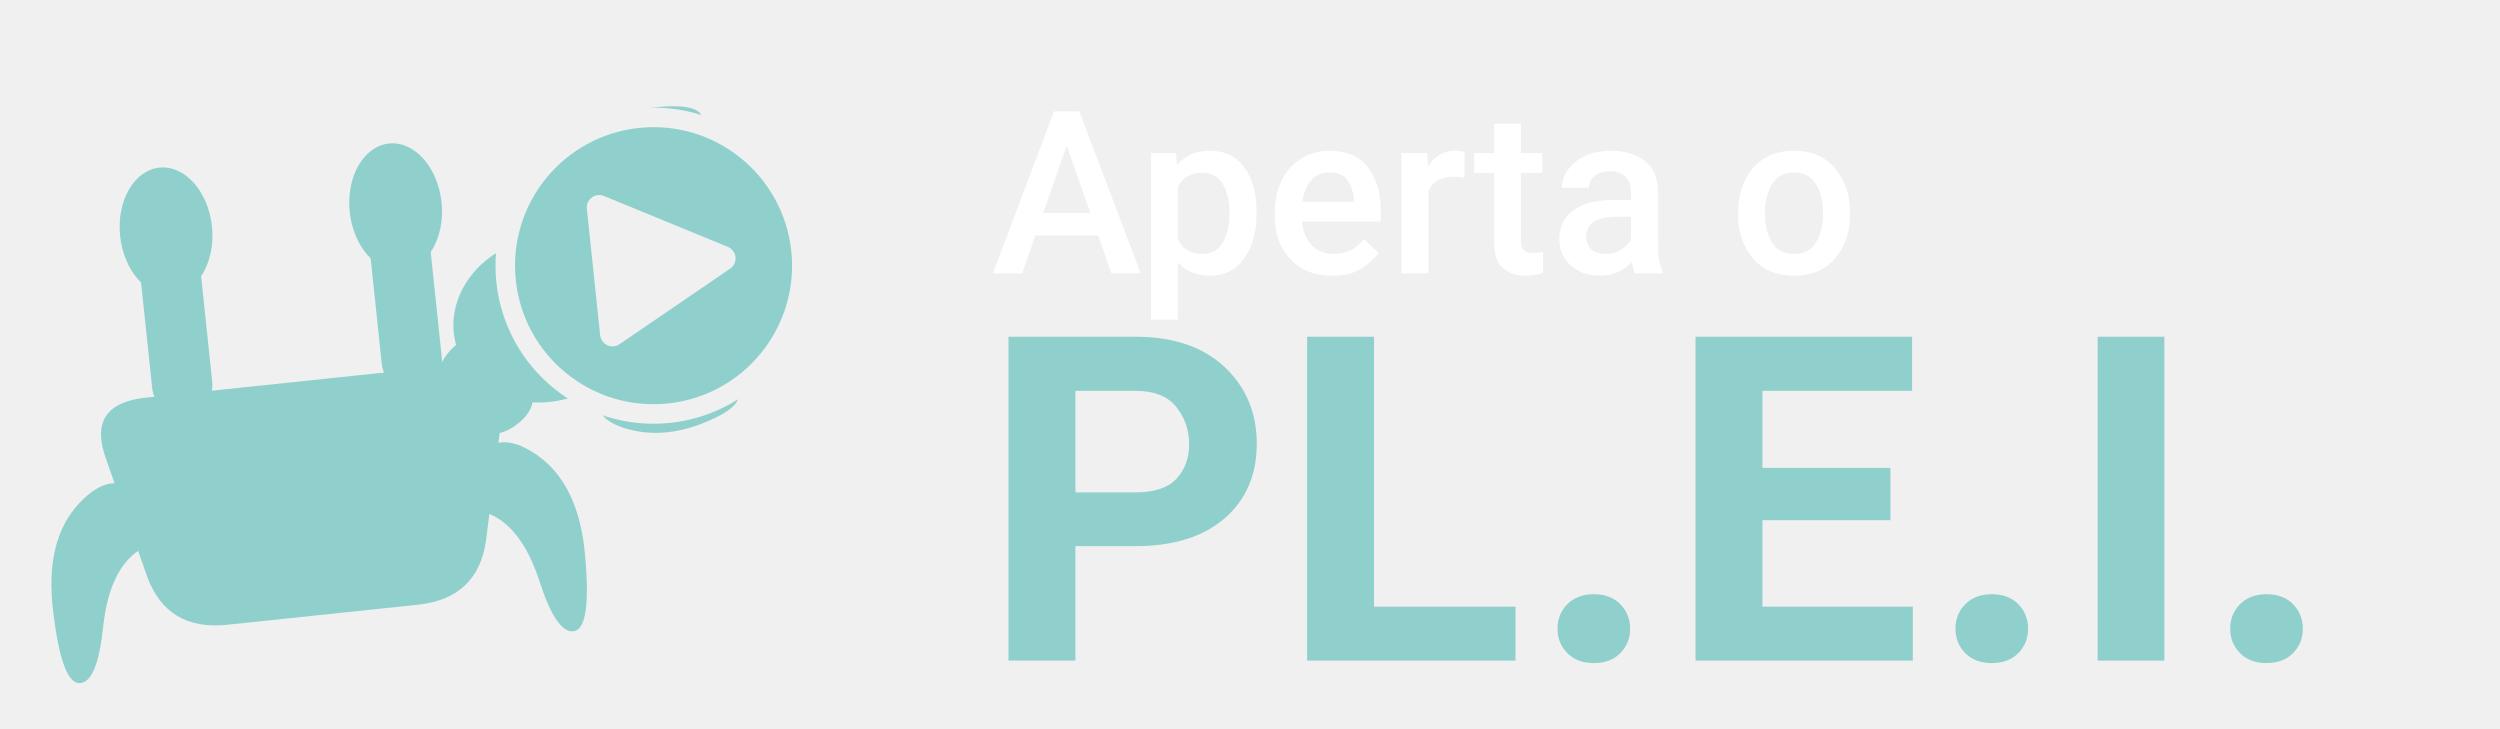
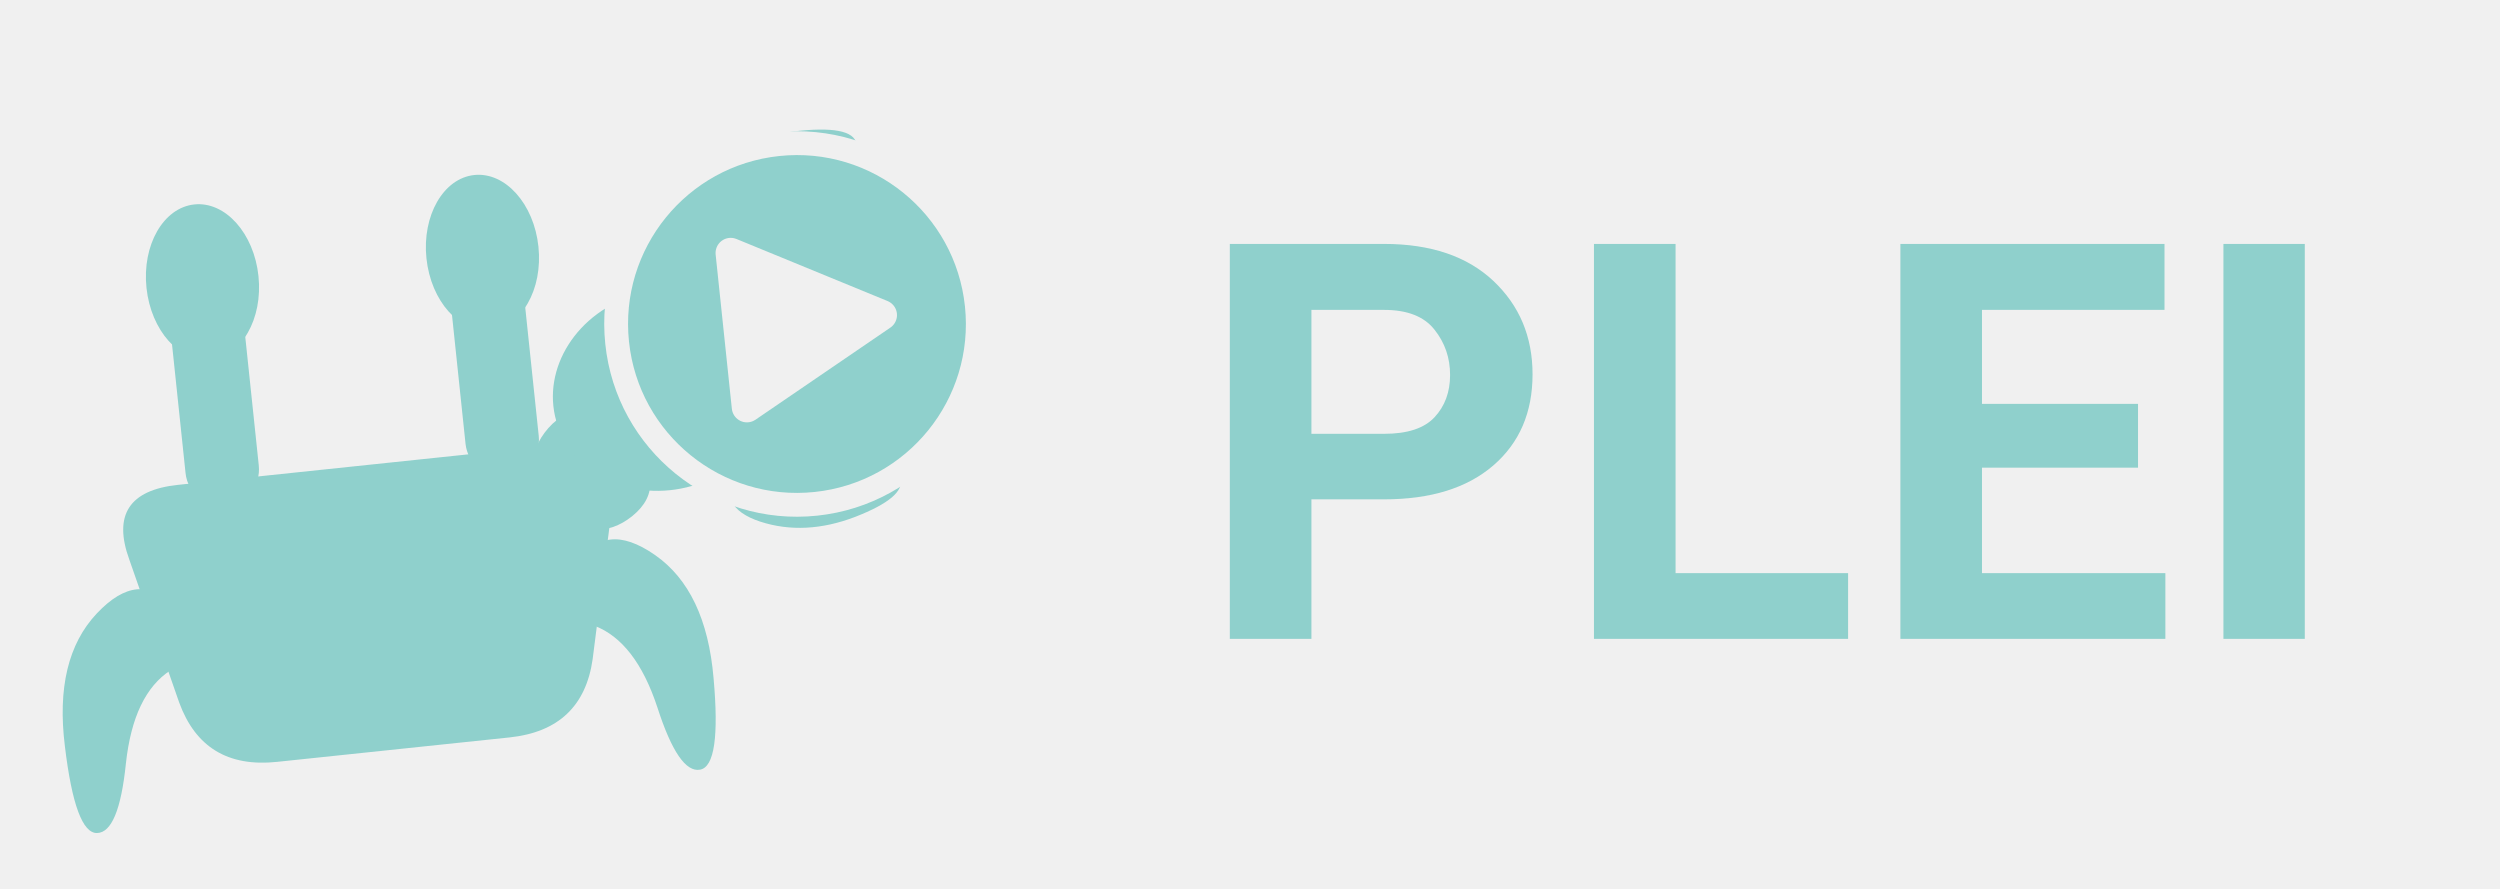
- <svg xmlns="http://www.w3.org/2000/svg" viewBox="0 0 219.5 64">
+ <svg xmlns="http://www.w3.org/2000/svg" viewBox="0 0 180 64">
  <svg x="0" y="3" width="73" height="58" viewBox="0 3.2 23.4 18.6" color="#8fd0cc">
    <defs>
      <mask id="ge">
        <rect x="-4" y="-4" width="32" height="32" fill="#fff" />
        <circle cx="18.6" cy="10.4" r="4.45" fill="#000" />
      </mask>
      <mask id="te">
        <rect x="-4" y="-4" width="32" height="32" fill="#fff" />
        <path d="M17.25 8.61 L20.57 10.4 L17.25 12.19 Z" fill="#000" stroke="#000" stroke-width="0.7" stroke-linejoin="round" />
      </mask>
    </defs>
    <g transform="rotate(-6 12 12)" fill="currentColor">
      <g mask="url(#ge)">
        <path d="M3.6 15.4 Q2.91 14.42 1.82 15.36 Q0.73 16.3 0.77 18.33 Q0.8 20.36 1.3 20.4 Q1.8 20.44 2.13 18.87 Q2.47 17.3 3.38 16.84 Q4.29 16.38 3.6 15.4 Z" fill="currentColor" />
        <path d="M13 15.4 Q12.31 16.38 13.22 16.84 Q14.13 17.3 14.47 18.87 Q14.8 20.44 15.3 20.4 Q15.8 20.36 15.83 18.33 Q15.87 16.3 14.78 15.36 Q13.69 14.42 13 15.4 Z" fill="currentColor" />
        <rect x="4.2" y="8.4" width="1.7" height="4.8" rx="0.85" fill="currentColor" />
        <rect x="10.7" y="8.4" width="1.7" height="4.8" rx="0.85" fill="currentColor" />
        <ellipse cx="5.05" cy="8" rx="1.3" ry="1.8" fill="currentColor" />
        <ellipse cx="11.55" cy="8" rx="1.3" ry="1.8" fill="currentColor" />
        <path d="M4 12.6 L12.6 12.6 Q14.3 12.6 13.9 14.2 L13.1 17.6 Q12.7 19.2 11 19.2 L5.6 19.2 Q3.9 19.2 3.5 17.6 L2.7 14.2 Q2.3 12.6 4 12.6 Z" fill="currentColor" />
        <path d="M12.6 14 Q13.4 15.03 14.36 14.41 Q15.32 13.78 14.4 12.6 Q13.48 11.42 12.64 12.19 Q11.8 12.97 12.6 14 Z" fill="currentColor" />
        <ellipse cx="15.4" cy="11.6" rx="2.6" ry="2.3" fill="currentColor" transform="rotate(-10 15.4 11.6)" />
        <path d="M16.4 9.8 Q17.29 10.25 17.86 8.73 Q18.42 7.22 19.43 7.03 Q20.44 6.85 20.4 6.4 Q20.36 5.95 18.97 5.97 Q17.58 5.98 16.54 7.67 Q15.51 9.35 16.4 9.8 Z" fill="currentColor" />
        <path d="M16.8 13.6 Q16.3 14.41 17.28 14.85 Q18.27 15.29 19.47 14.97 Q20.68 14.64 20.6 14.2 Q20.52 13.76 19.53 13.83 Q18.53 13.91 17.92 13.35 Q17.3 12.79 16.8 13.6 Z" fill="currentColor" />
      </g>
      <circle cx="18.6" cy="10.4" r="3.9" fill="currentColor" mask="url(#te)" />
    </g>
  </svg>
-   <text x="87" y="24" font-family="-apple-system, BlinkMacSystemFont, 'SF Pro Text', 'Segoe UI', Roboto, 'Helvetica Neue', sans-serif">
-     <tspan font-size="20" font-weight="500" letter-spacing="0" fill="#ffffff">Aperta o</tspan>
-   </text>
-   <text x="86" y="58" font-family="-apple-system, BlinkMacSystemFont, 'SF Pro Text', 'Segoe UI', Roboto, 'Helvetica Neue', sans-serif">
-     <tspan font-size="40" font-weight="750" letter-spacing="0.4" fill="#8fd0cc">PL.E.I.</tspan>
+   <text x="86" y="46" font-family="-apple-system, BlinkMacSystemFont, 'SF Pro Text', 'Segoe UI', Roboto, 'Helvetica Neue', sans-serif">
+     <tspan font-size="40" font-weight="750" letter-spacing="0.4" fill="#8fd0cc">PLEI</tspan>
  </text>
</svg>
